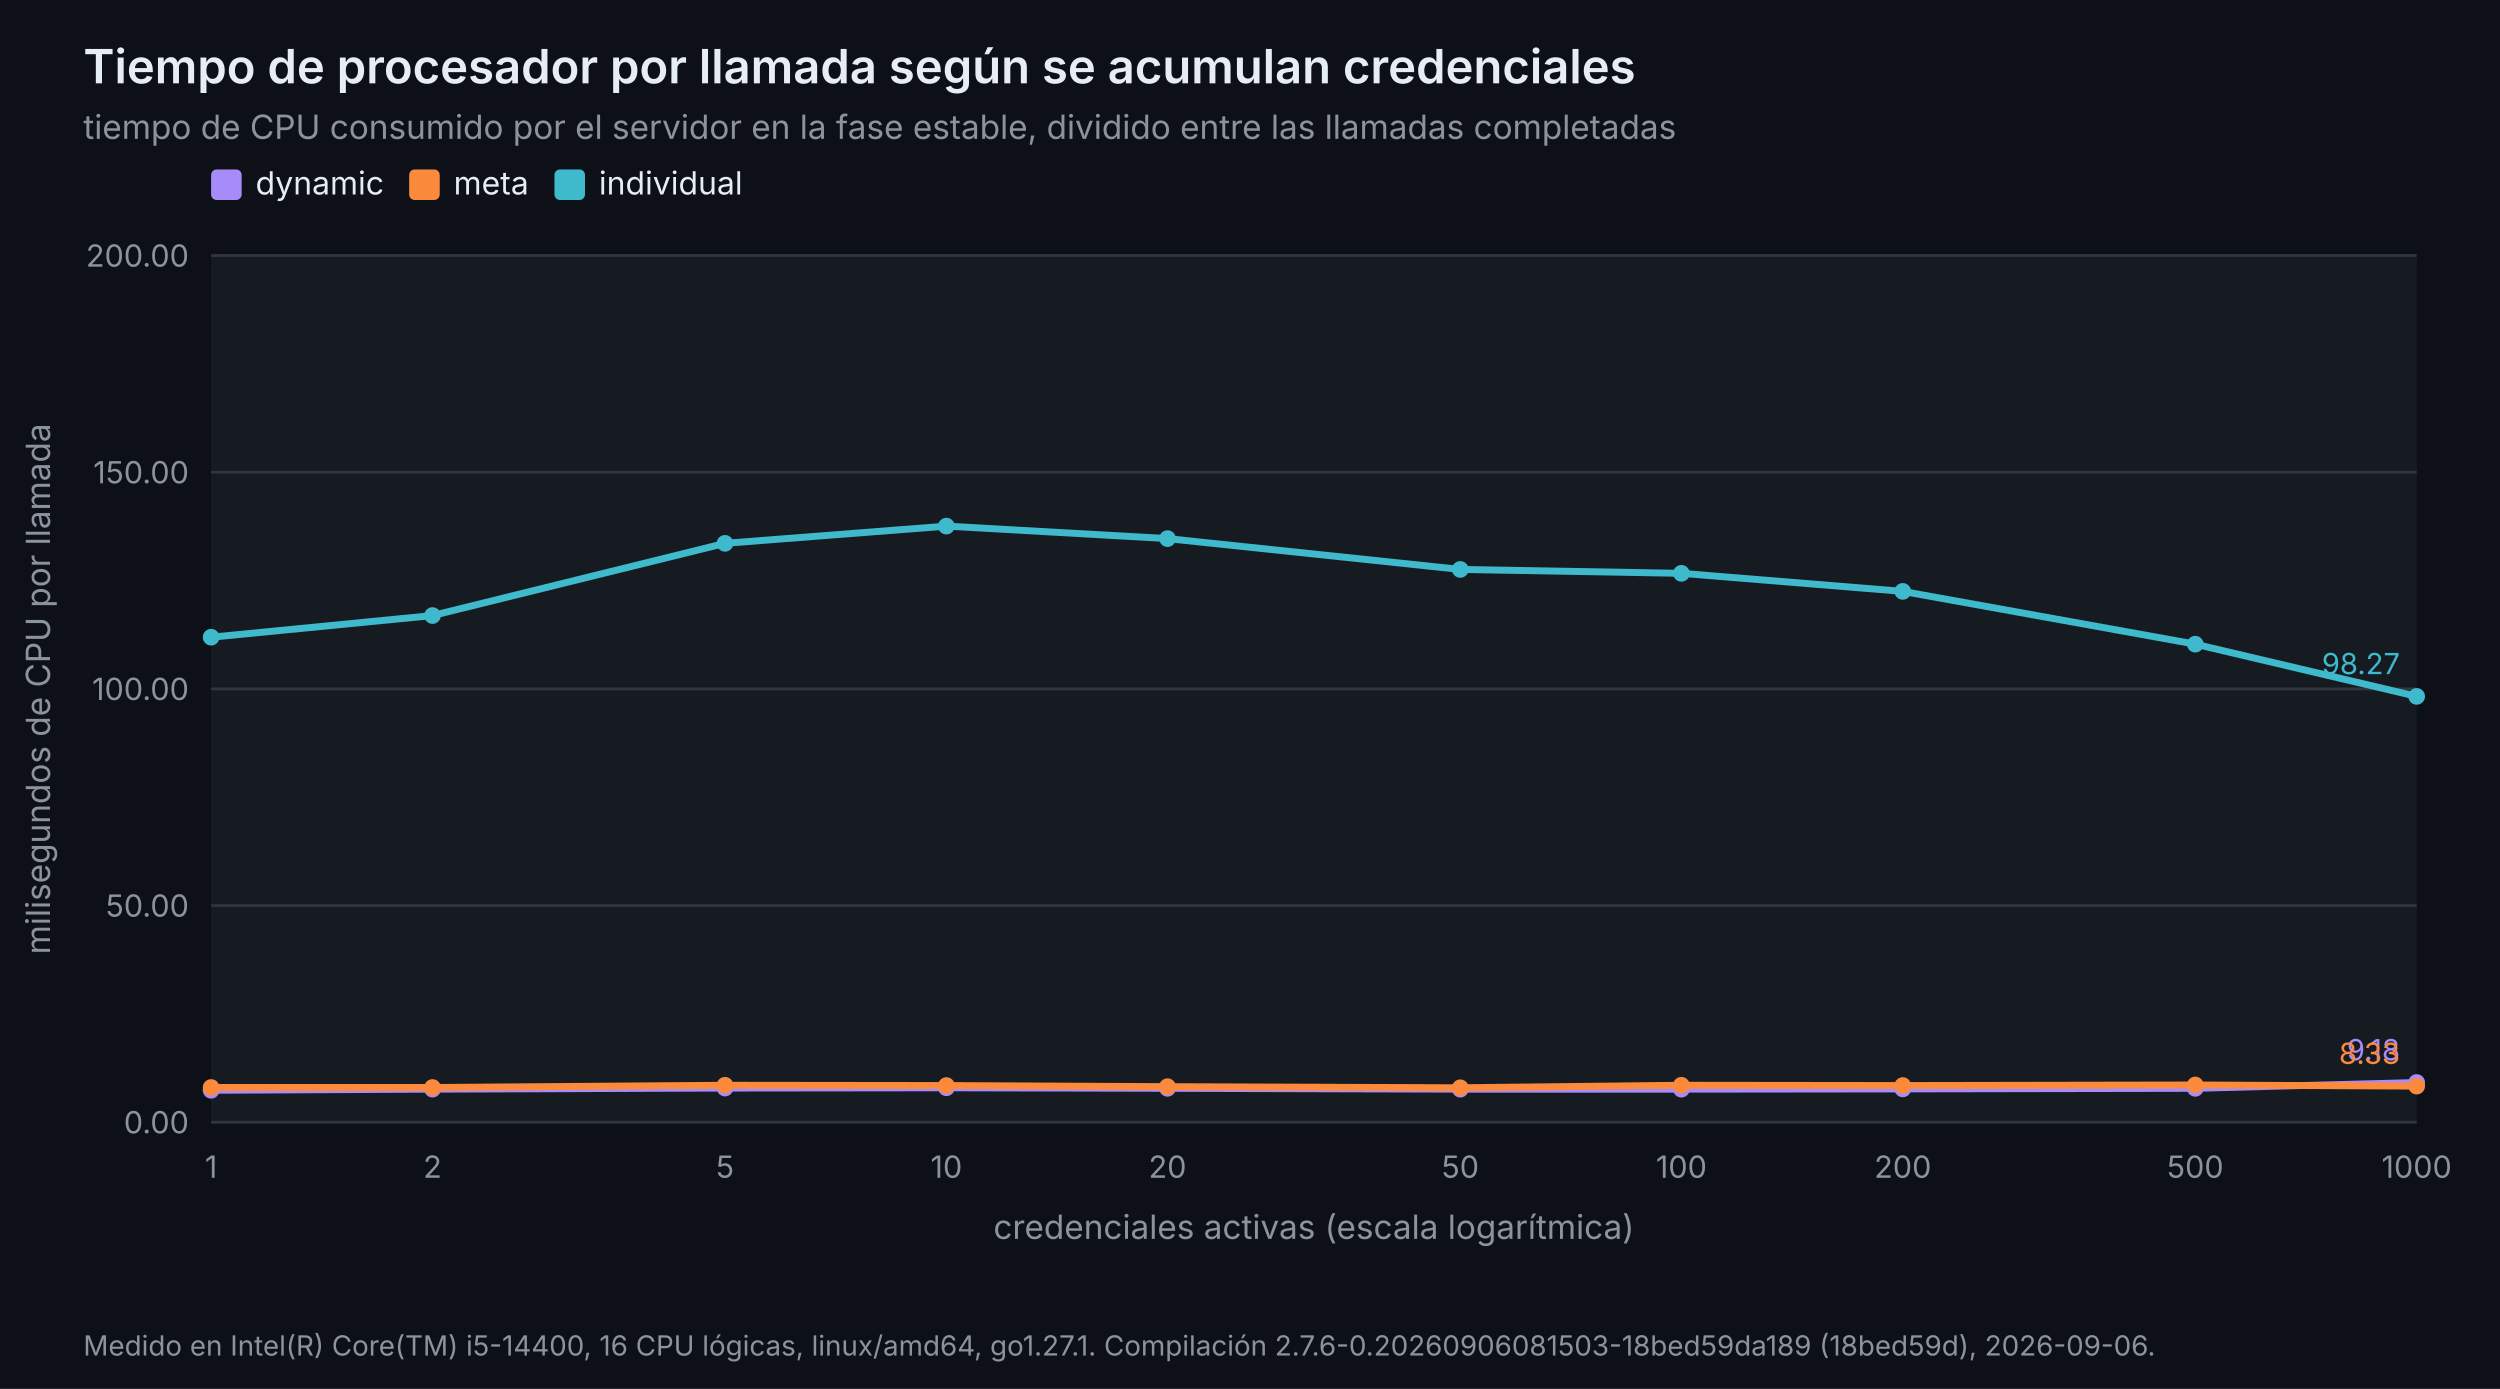
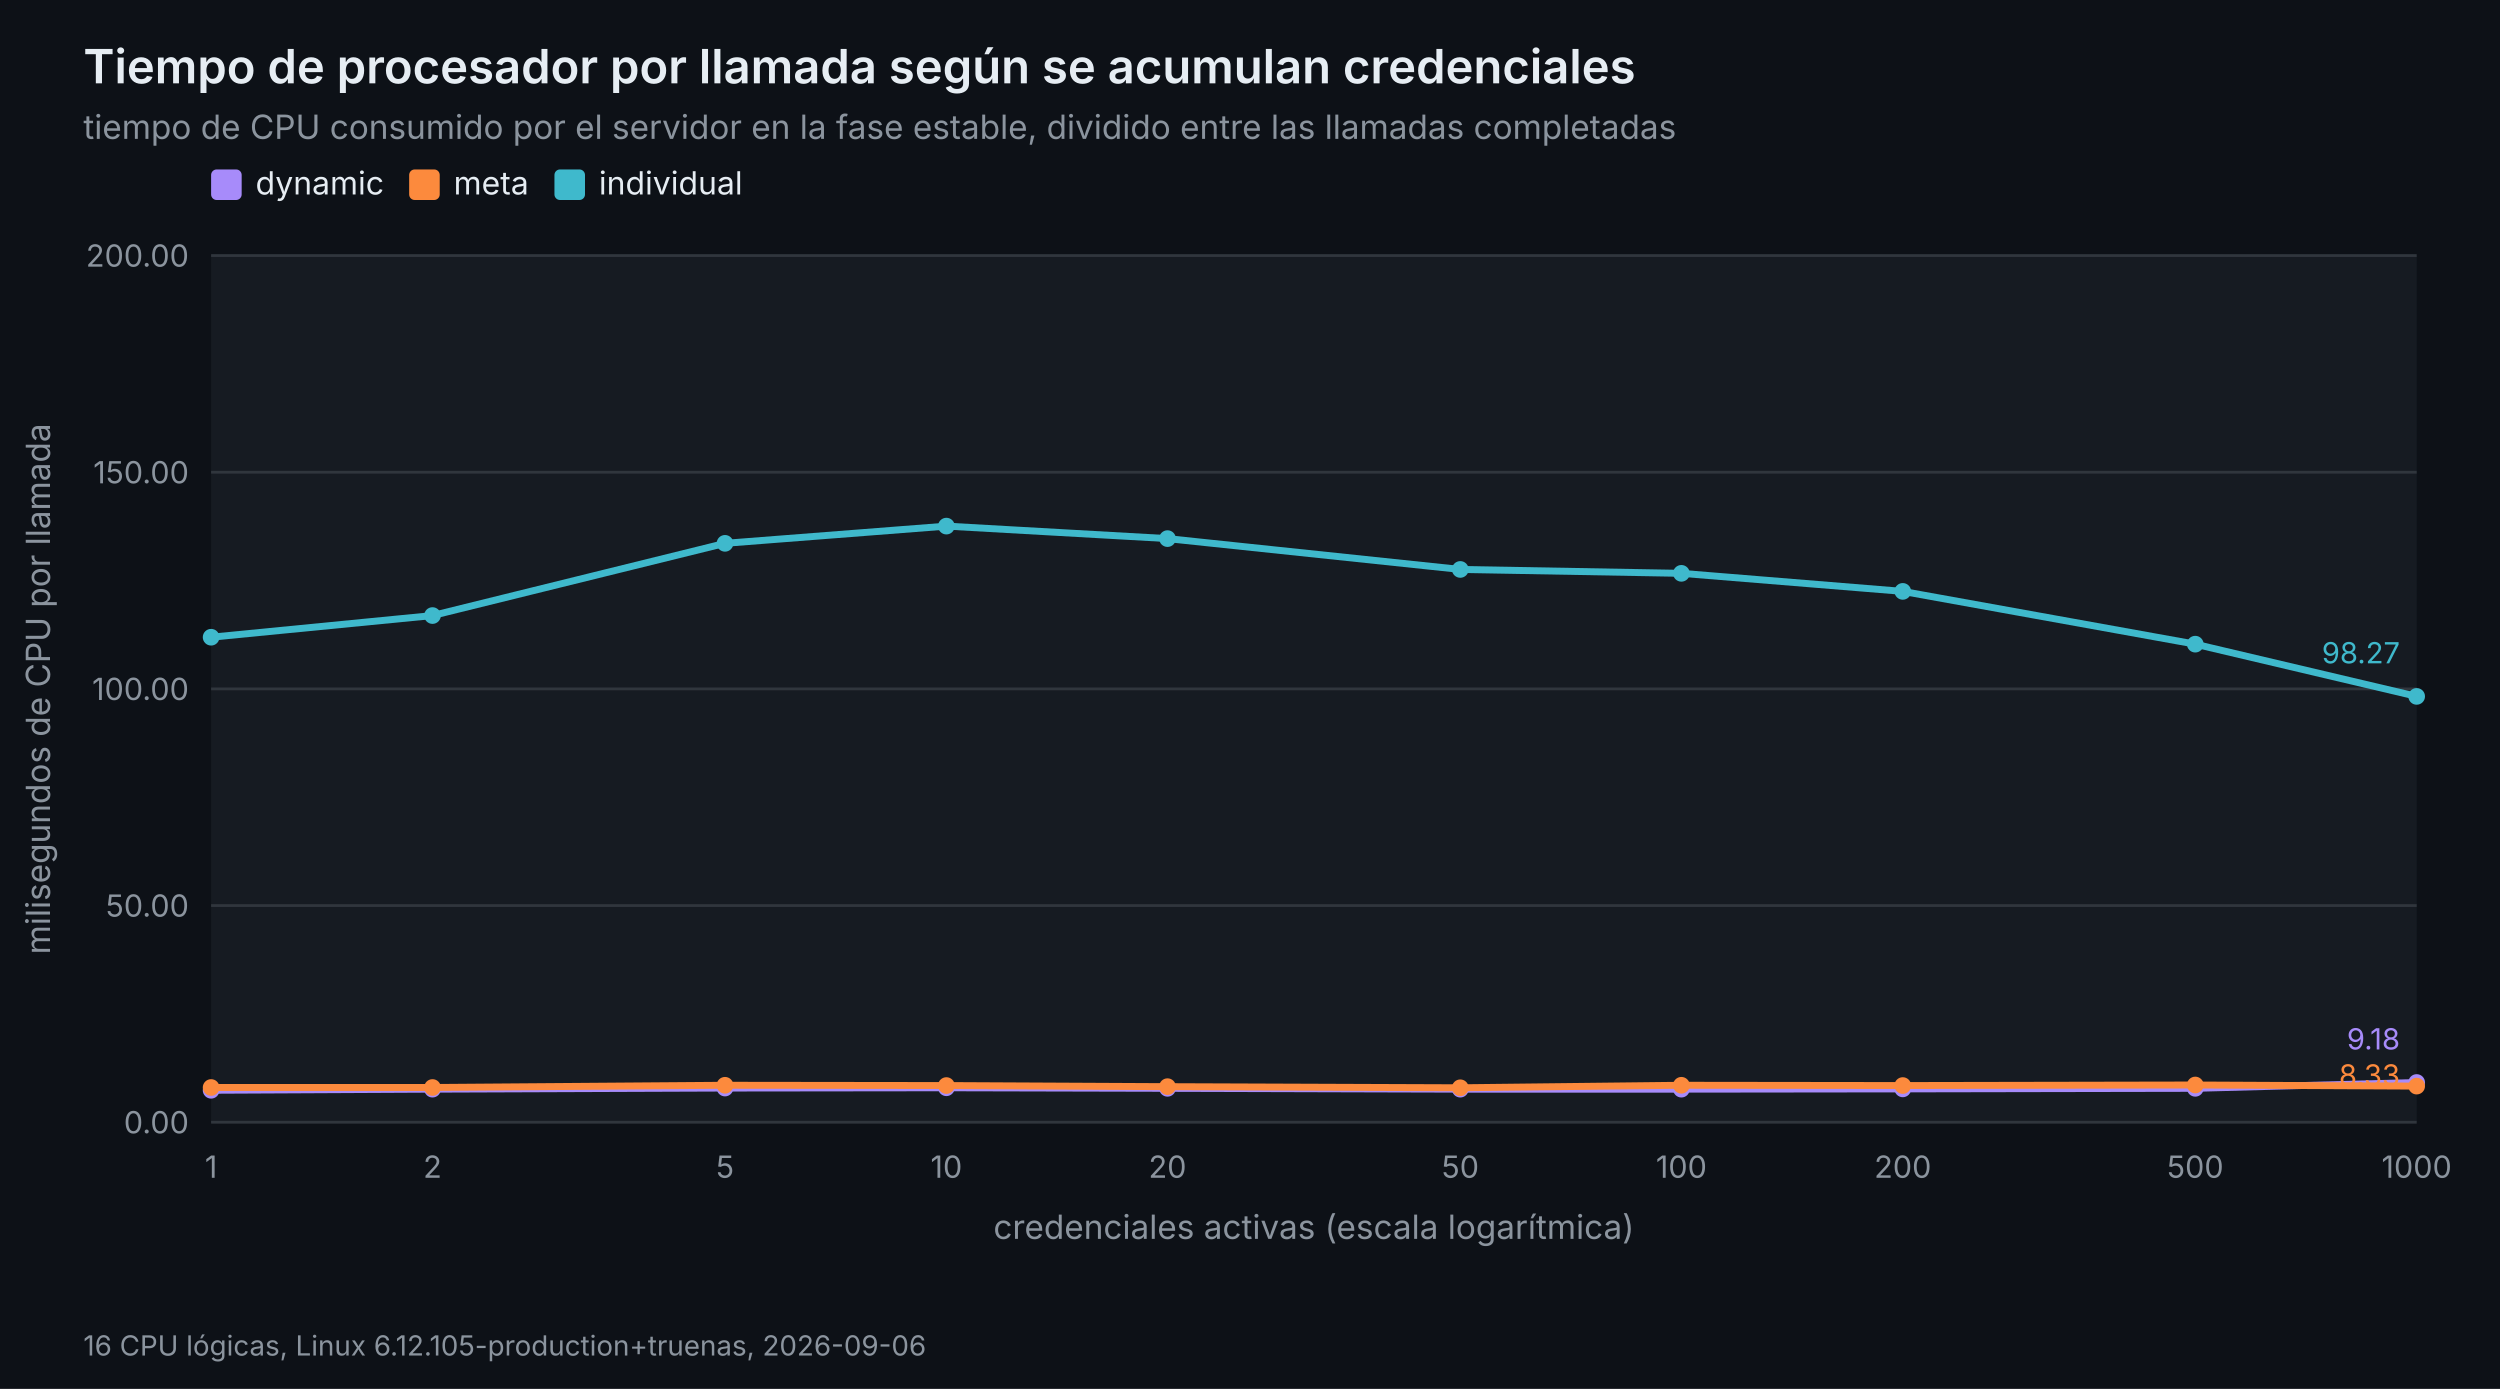
- <svg xmlns="http://www.w3.org/2000/svg" viewBox="0 0 900 500" width="900" height="500" role="img" aria-label="Tiempo de procesador por llamada según se acumulan credenciales. tiempo de CPU consumido por el servidor en la fase estable, dividido entre las llamadas completadas. Medido en Intel(R) Core(TM) i5-14400, 16 CPU lógicas, linux/amd64, go1.27.1. Compilación 2.7.6-0.20260906081503-18bed59da189 (18bed59d), 2026-09-06.">
+ <svg xmlns="http://www.w3.org/2000/svg" viewBox="0 0 900 500" width="900" height="500" role="img" aria-label="Tiempo de procesador por llamada según se acumulan credenciales. tiempo de CPU consumido por el servidor en la fase estable, dividido entre las llamadas completadas. 16 CPU lógicas, Linux 6.12.105-production+truenas, 2026-09-06">
  <rect width="900" height="500" fill="#0d1117" />
  <text x="30" y="30" font-family="ui-sans-serif,system-ui,-apple-system,Segoe UI,sans-serif" font-size="17" font-weight="600" fill="#e6edf3">Tiempo de procesador por llamada según se acumulan credenciales</text>
  <text x="30" y="50" font-family="ui-sans-serif,system-ui,-apple-system,Segoe UI,sans-serif" font-size="12" fill="#8b949e">tiempo de CPU consumido por el servidor en la fase estable, dividido entre las llamadas completadas</text>
  <rect x="76" y="92" width="794" height="312" fill="#161b22" />
  <rect x="76.0" y="61.0" width="11" height="11" rx="2" fill="#a78bfa" />
  <text x="92.0" y="70.0" font-family="ui-sans-serif,system-ui,-apple-system,Segoe UI,sans-serif" font-size="11.5" fill="#e6edf3">dynamic</text>
  <rect x="147.3" y="61.0" width="11" height="11" rx="2" fill="#fc8a3d" />
  <text x="163.3" y="70.0" font-family="ui-sans-serif,system-ui,-apple-system,Segoe UI,sans-serif" font-size="11.5" fill="#e6edf3">meta</text>
  <rect x="199.6" y="61.0" width="11" height="11" rx="2" fill="#3fb9cc" />
  <text x="215.6" y="70.0" font-family="ui-sans-serif,system-ui,-apple-system,Segoe UI,sans-serif" font-size="11.5" fill="#e6edf3">individual</text>
  <line x1="76" y1="404.0" x2="870" y2="404.0" stroke="#30363d" stroke-width="1" />
  <text x="68" y="408.0" font-family="ui-sans-serif,system-ui,-apple-system,Segoe UI,sans-serif" font-size="11" text-anchor="end" fill="#8b949e">0.00</text>
  <line x1="76" y1="326.0" x2="870" y2="326.0" stroke="#30363d" stroke-width="1" />
  <text x="68" y="330.0" font-family="ui-sans-serif,system-ui,-apple-system,Segoe UI,sans-serif" font-size="11" text-anchor="end" fill="#8b949e">50.00</text>
  <line x1="76" y1="248.0" x2="870" y2="248.0" stroke="#30363d" stroke-width="1" />
  <text x="68" y="252.0" font-family="ui-sans-serif,system-ui,-apple-system,Segoe UI,sans-serif" font-size="11" text-anchor="end" fill="#8b949e">100.00</text>
  <line x1="76" y1="170.0" x2="870" y2="170.0" stroke="#30363d" stroke-width="1" />
  <text x="68" y="174.0" font-family="ui-sans-serif,system-ui,-apple-system,Segoe UI,sans-serif" font-size="11" text-anchor="end" fill="#8b949e">150.00</text>
  <line x1="76" y1="92.0" x2="870" y2="92.0" stroke="#30363d" stroke-width="1" />
  <text x="68" y="96.0" font-family="ui-sans-serif,system-ui,-apple-system,Segoe UI,sans-serif" font-size="11" text-anchor="end" fill="#8b949e">200.00</text>
  <text x="18" y="248.0" font-family="ui-sans-serif,system-ui,-apple-system,Segoe UI,sans-serif" font-size="12" fill="#8b949e" text-anchor="middle" transform="rotate(-90 18 248.0)">milisegundos de CPU por llamada</text>
  <text x="473.0" y="446" font-family="ui-sans-serif,system-ui,-apple-system,Segoe UI,sans-serif" font-size="12" text-anchor="middle" fill="#8b949e">credenciales activas (escala logarítmica)</text>
-   <text x="30" y="488" font-family="ui-sans-serif,system-ui,-apple-system,Segoe UI,sans-serif" font-size="10" fill="#8b949e">Medido en Intel(R) Core(TM) i5-14400, 16 CPU lógicas, linux/amd64, go1.27.1. Compilación 2.7.6-0.20260906081503-18bed59da189 (18bed59d), 2026-09-06.</text>
+   <text x="30" y="488" font-family="ui-sans-serif,system-ui,-apple-system,Segoe UI,sans-serif" font-size="10" fill="#8b949e">16 CPU lógicas, Linux 6.12.105-production+truenas, 2026-09-06</text>
  <text x="76.0" y="424" font-family="ui-sans-serif,system-ui,-apple-system,Segoe UI,sans-serif" font-size="11" text-anchor="middle" fill="#8b949e">1</text>
  <text x="155.7" y="424" font-family="ui-sans-serif,system-ui,-apple-system,Segoe UI,sans-serif" font-size="11" text-anchor="middle" fill="#8b949e">2</text>
  <text x="261.0" y="424" font-family="ui-sans-serif,system-ui,-apple-system,Segoe UI,sans-serif" font-size="11" text-anchor="middle" fill="#8b949e">5</text>
  <text x="340.7" y="424" font-family="ui-sans-serif,system-ui,-apple-system,Segoe UI,sans-serif" font-size="11" text-anchor="middle" fill="#8b949e">10</text>
  <text x="420.3" y="424" font-family="ui-sans-serif,system-ui,-apple-system,Segoe UI,sans-serif" font-size="11" text-anchor="middle" fill="#8b949e">20</text>
  <text x="525.7" y="424" font-family="ui-sans-serif,system-ui,-apple-system,Segoe UI,sans-serif" font-size="11" text-anchor="middle" fill="#8b949e">50</text>
  <text x="605.3" y="424" font-family="ui-sans-serif,system-ui,-apple-system,Segoe UI,sans-serif" font-size="11" text-anchor="middle" fill="#8b949e">100</text>
  <text x="685.0" y="424" font-family="ui-sans-serif,system-ui,-apple-system,Segoe UI,sans-serif" font-size="11" text-anchor="middle" fill="#8b949e">200</text>
  <text x="790.3" y="424" font-family="ui-sans-serif,system-ui,-apple-system,Segoe UI,sans-serif" font-size="11" text-anchor="middle" fill="#8b949e">500</text>
  <text x="870.0" y="424" font-family="ui-sans-serif,system-ui,-apple-system,Segoe UI,sans-serif" font-size="11" text-anchor="middle" fill="#8b949e">1000</text>
  <path d="M76.0,392.5L155.7,392.1L261.0,391.7L340.7,391.6L420.3,391.8L525.7,392.1L605.3,392.1L685.0,392.0L790.3,391.8L870.0,389.7" fill="none" stroke="#a78bfa" stroke-width="2.5" stroke-linejoin="round" />
  <circle cx="76.0" cy="392.5" r="3" fill="#a78bfa" />
  <circle cx="155.7" cy="392.1" r="3" fill="#a78bfa" />
  <circle cx="261.0" cy="391.7" r="3" fill="#a78bfa" />
  <circle cx="340.7" cy="391.6" r="3" fill="#a78bfa" />
  <circle cx="420.3" cy="391.8" r="3" fill="#a78bfa" />
  <circle cx="525.7" cy="392.1" r="3" fill="#a78bfa" />
  <circle cx="605.3" cy="392.1" r="3" fill="#a78bfa" />
  <circle cx="685.0" cy="392.0" r="3" fill="#a78bfa" />
  <circle cx="790.3" cy="391.8" r="3" fill="#a78bfa" />
  <circle cx="870.0" cy="389.7" r="3" fill="#a78bfa" />
-   <text x="864.0" y="381.7" font-family="ui-sans-serif,system-ui,-apple-system,Segoe UI,sans-serif" font-size="10.5" text-anchor="end" fill="#a78bfa">9.18</text>
  <path d="M76.0,391.5L155.7,391.5L261.0,390.7L340.7,390.8L420.3,391.2L525.7,391.6L605.3,390.7L685.0,390.8L790.3,390.6L870.0,391.0" fill="none" stroke="#fc8a3d" stroke-width="2.5" stroke-linejoin="round" />
  <circle cx="76.0" cy="391.5" r="3" fill="#fc8a3d" />
  <circle cx="155.7" cy="391.5" r="3" fill="#fc8a3d" />
  <circle cx="261.0" cy="390.7" r="3" fill="#fc8a3d" />
  <circle cx="340.7" cy="390.8" r="3" fill="#fc8a3d" />
  <circle cx="420.3" cy="391.2" r="3" fill="#fc8a3d" />
  <circle cx="525.7" cy="391.6" r="3" fill="#fc8a3d" />
  <circle cx="605.3" cy="390.7" r="3" fill="#fc8a3d" />
  <circle cx="685.0" cy="390.8" r="3" fill="#fc8a3d" />
  <circle cx="790.3" cy="390.6" r="3" fill="#fc8a3d" />
  <circle cx="870.0" cy="391.0" r="3" fill="#fc8a3d" />
-   <text x="864.0" y="383.0" font-family="ui-sans-serif,system-ui,-apple-system,Segoe UI,sans-serif" font-size="10.5" text-anchor="end" fill="#fc8a3d">8.33</text>
  <path d="M76.0,229.4L155.7,221.6L261.0,195.6L340.7,189.4L420.3,193.9L525.7,205.0L605.3,206.4L685.0,212.9L790.3,231.9L870.0,250.7" fill="none" stroke="#3fb9cc" stroke-width="2.5" stroke-linejoin="round" />
  <circle cx="76.0" cy="229.4" r="3" fill="#3fb9cc" />
  <circle cx="155.7" cy="221.6" r="3" fill="#3fb9cc" />
  <circle cx="261.0" cy="195.6" r="3" fill="#3fb9cc" />
  <circle cx="340.7" cy="189.4" r="3" fill="#3fb9cc" />
  <circle cx="420.3" cy="193.9" r="3" fill="#3fb9cc" />
  <circle cx="525.7" cy="205.0" r="3" fill="#3fb9cc" />
  <circle cx="605.3" cy="206.4" r="3" fill="#3fb9cc" />
  <circle cx="685.0" cy="212.9" r="3" fill="#3fb9cc" />
  <circle cx="790.3" cy="231.9" r="3" fill="#3fb9cc" />
  <circle cx="870.0" cy="250.7" r="3" fill="#3fb9cc" />
-   <text x="864.0" y="242.7" font-family="ui-sans-serif,system-ui,-apple-system,Segoe UI,sans-serif" font-size="10.5" text-anchor="end" fill="#3fb9cc">98.27</text>
+   <text x="864.0" y="238.8" font-family="ui-sans-serif,system-ui,-apple-system,Segoe UI,sans-serif" font-size="10.5" text-anchor="end" fill="#3fb9cc">98.27</text>
+   <text x="864.0" y="377.8" font-family="ui-sans-serif,system-ui,-apple-system,Segoe UI,sans-serif" font-size="10.5" text-anchor="end" fill="#a78bfa">9.18</text>
+   <text x="864.0" y="390.8" font-family="ui-sans-serif,system-ui,-apple-system,Segoe UI,sans-serif" font-size="10.5" text-anchor="end" fill="#fc8a3d">8.33</text>
</svg>
